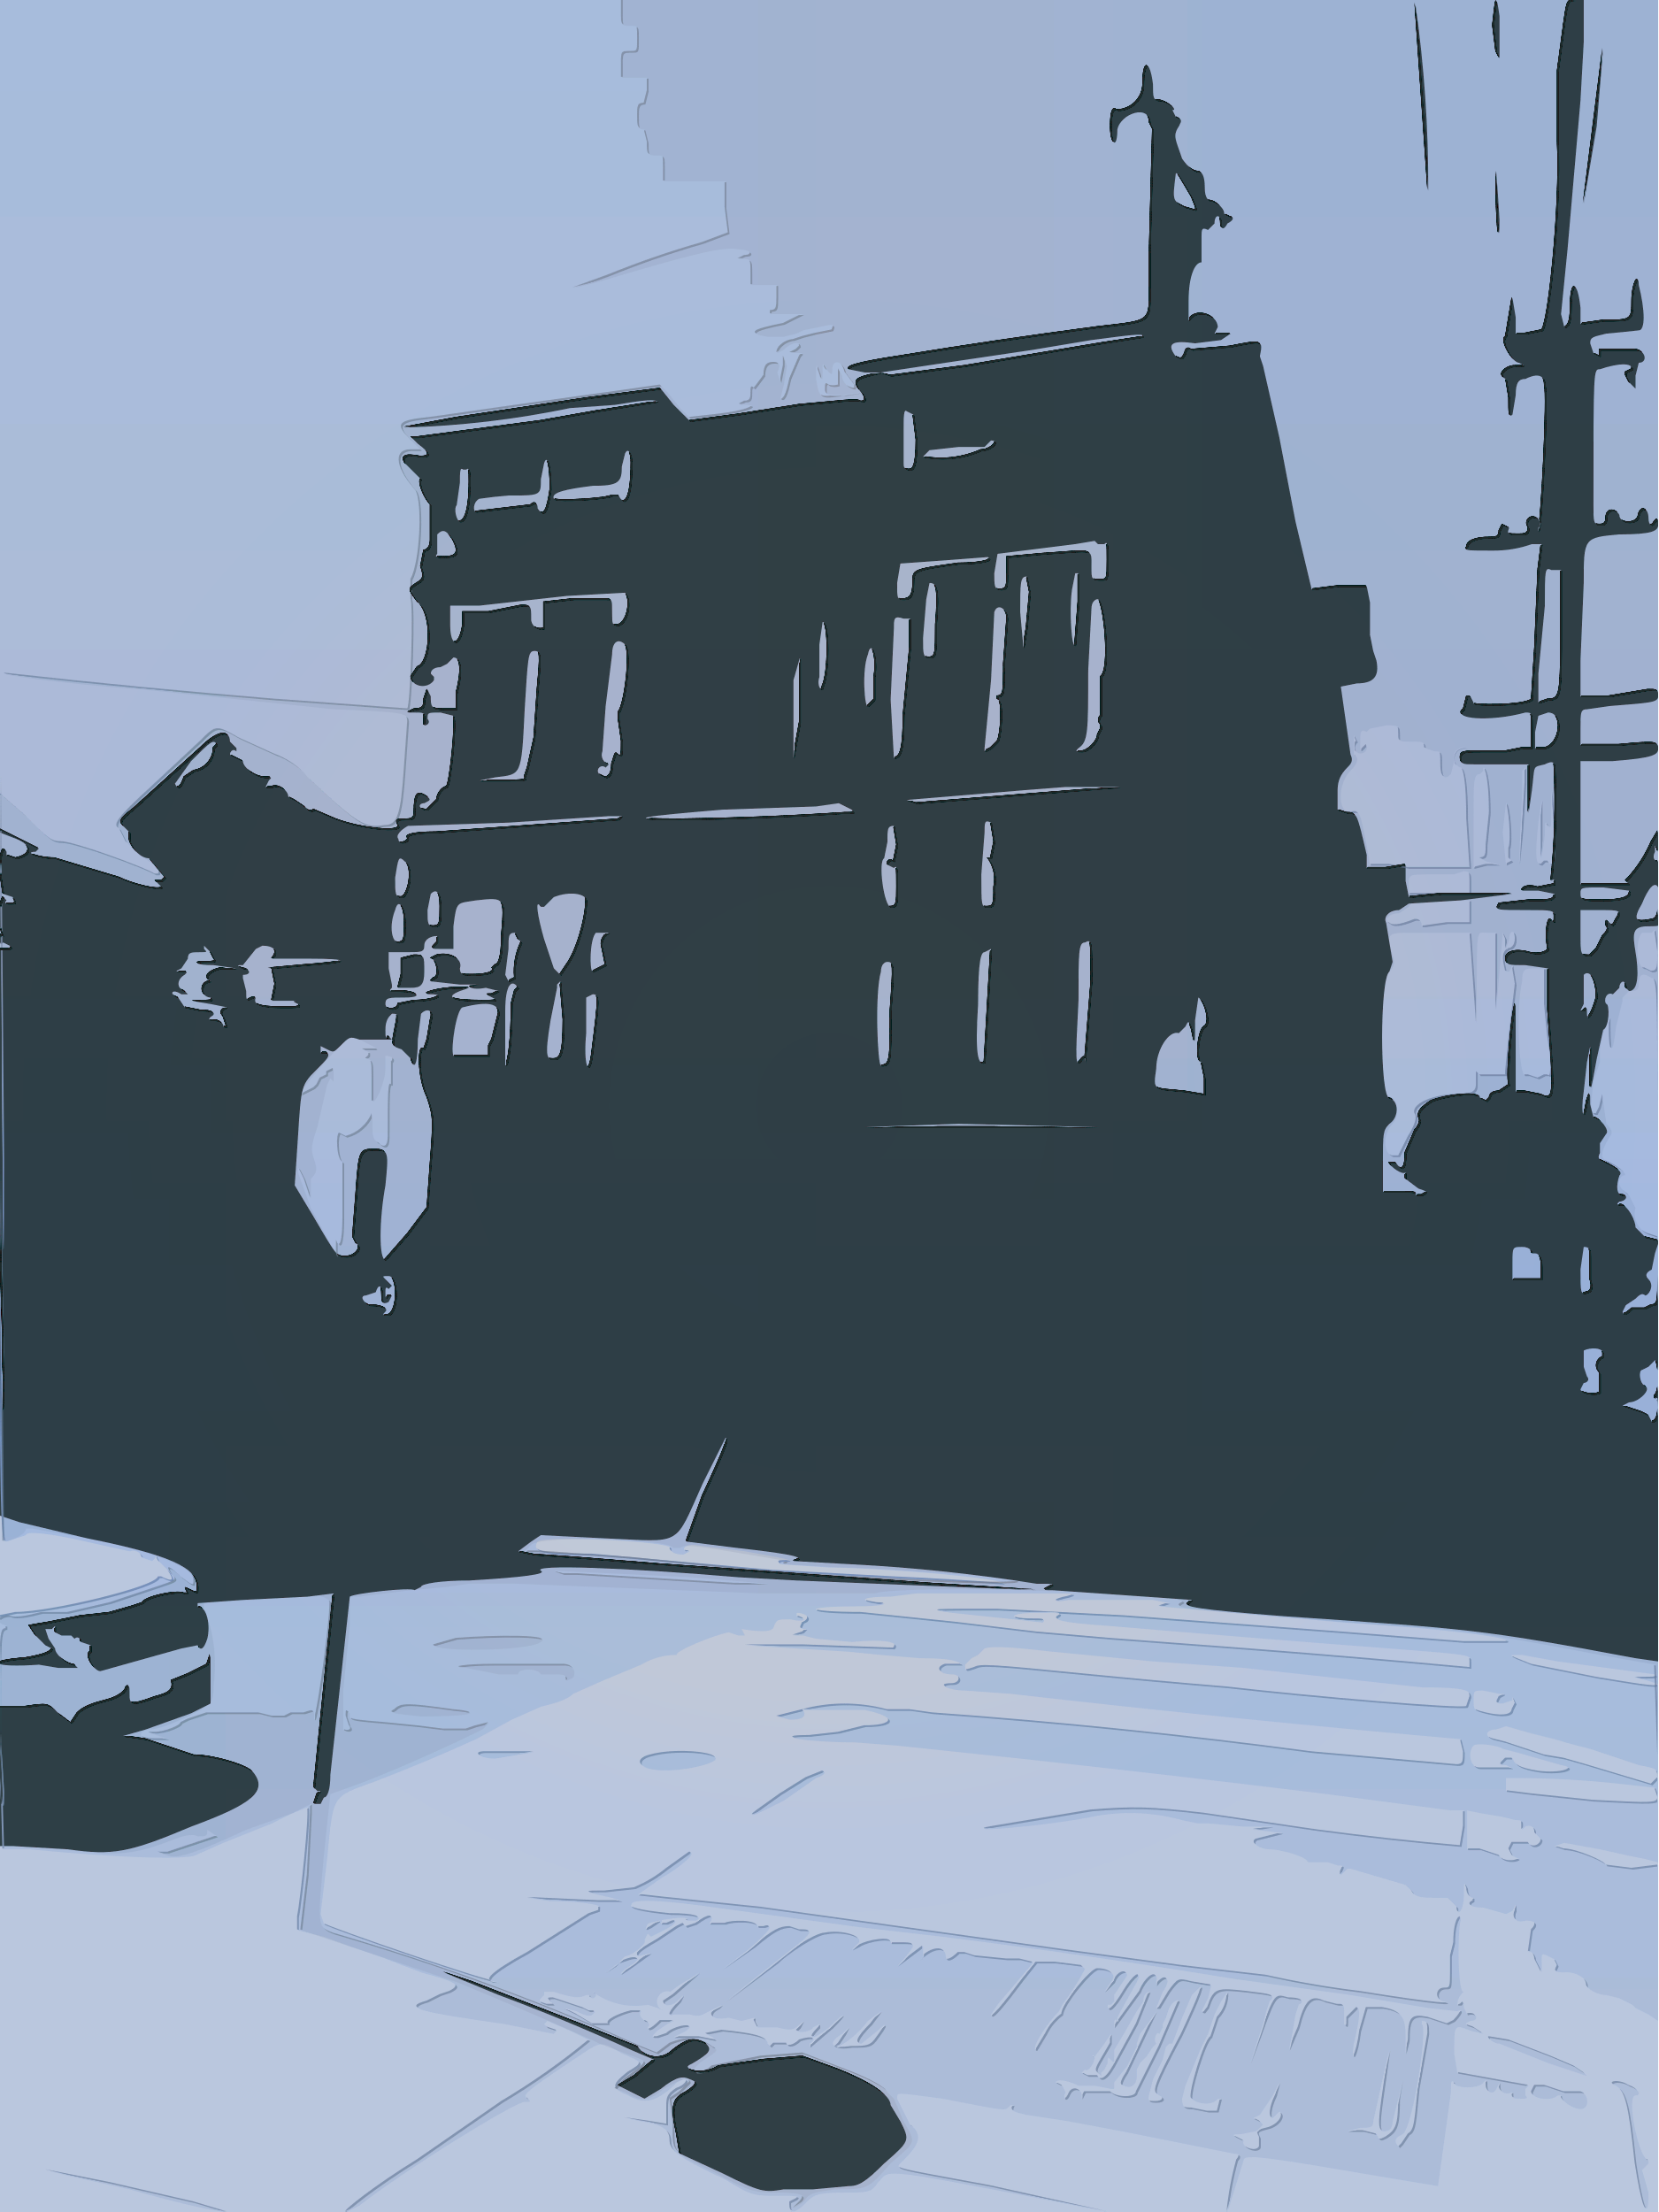
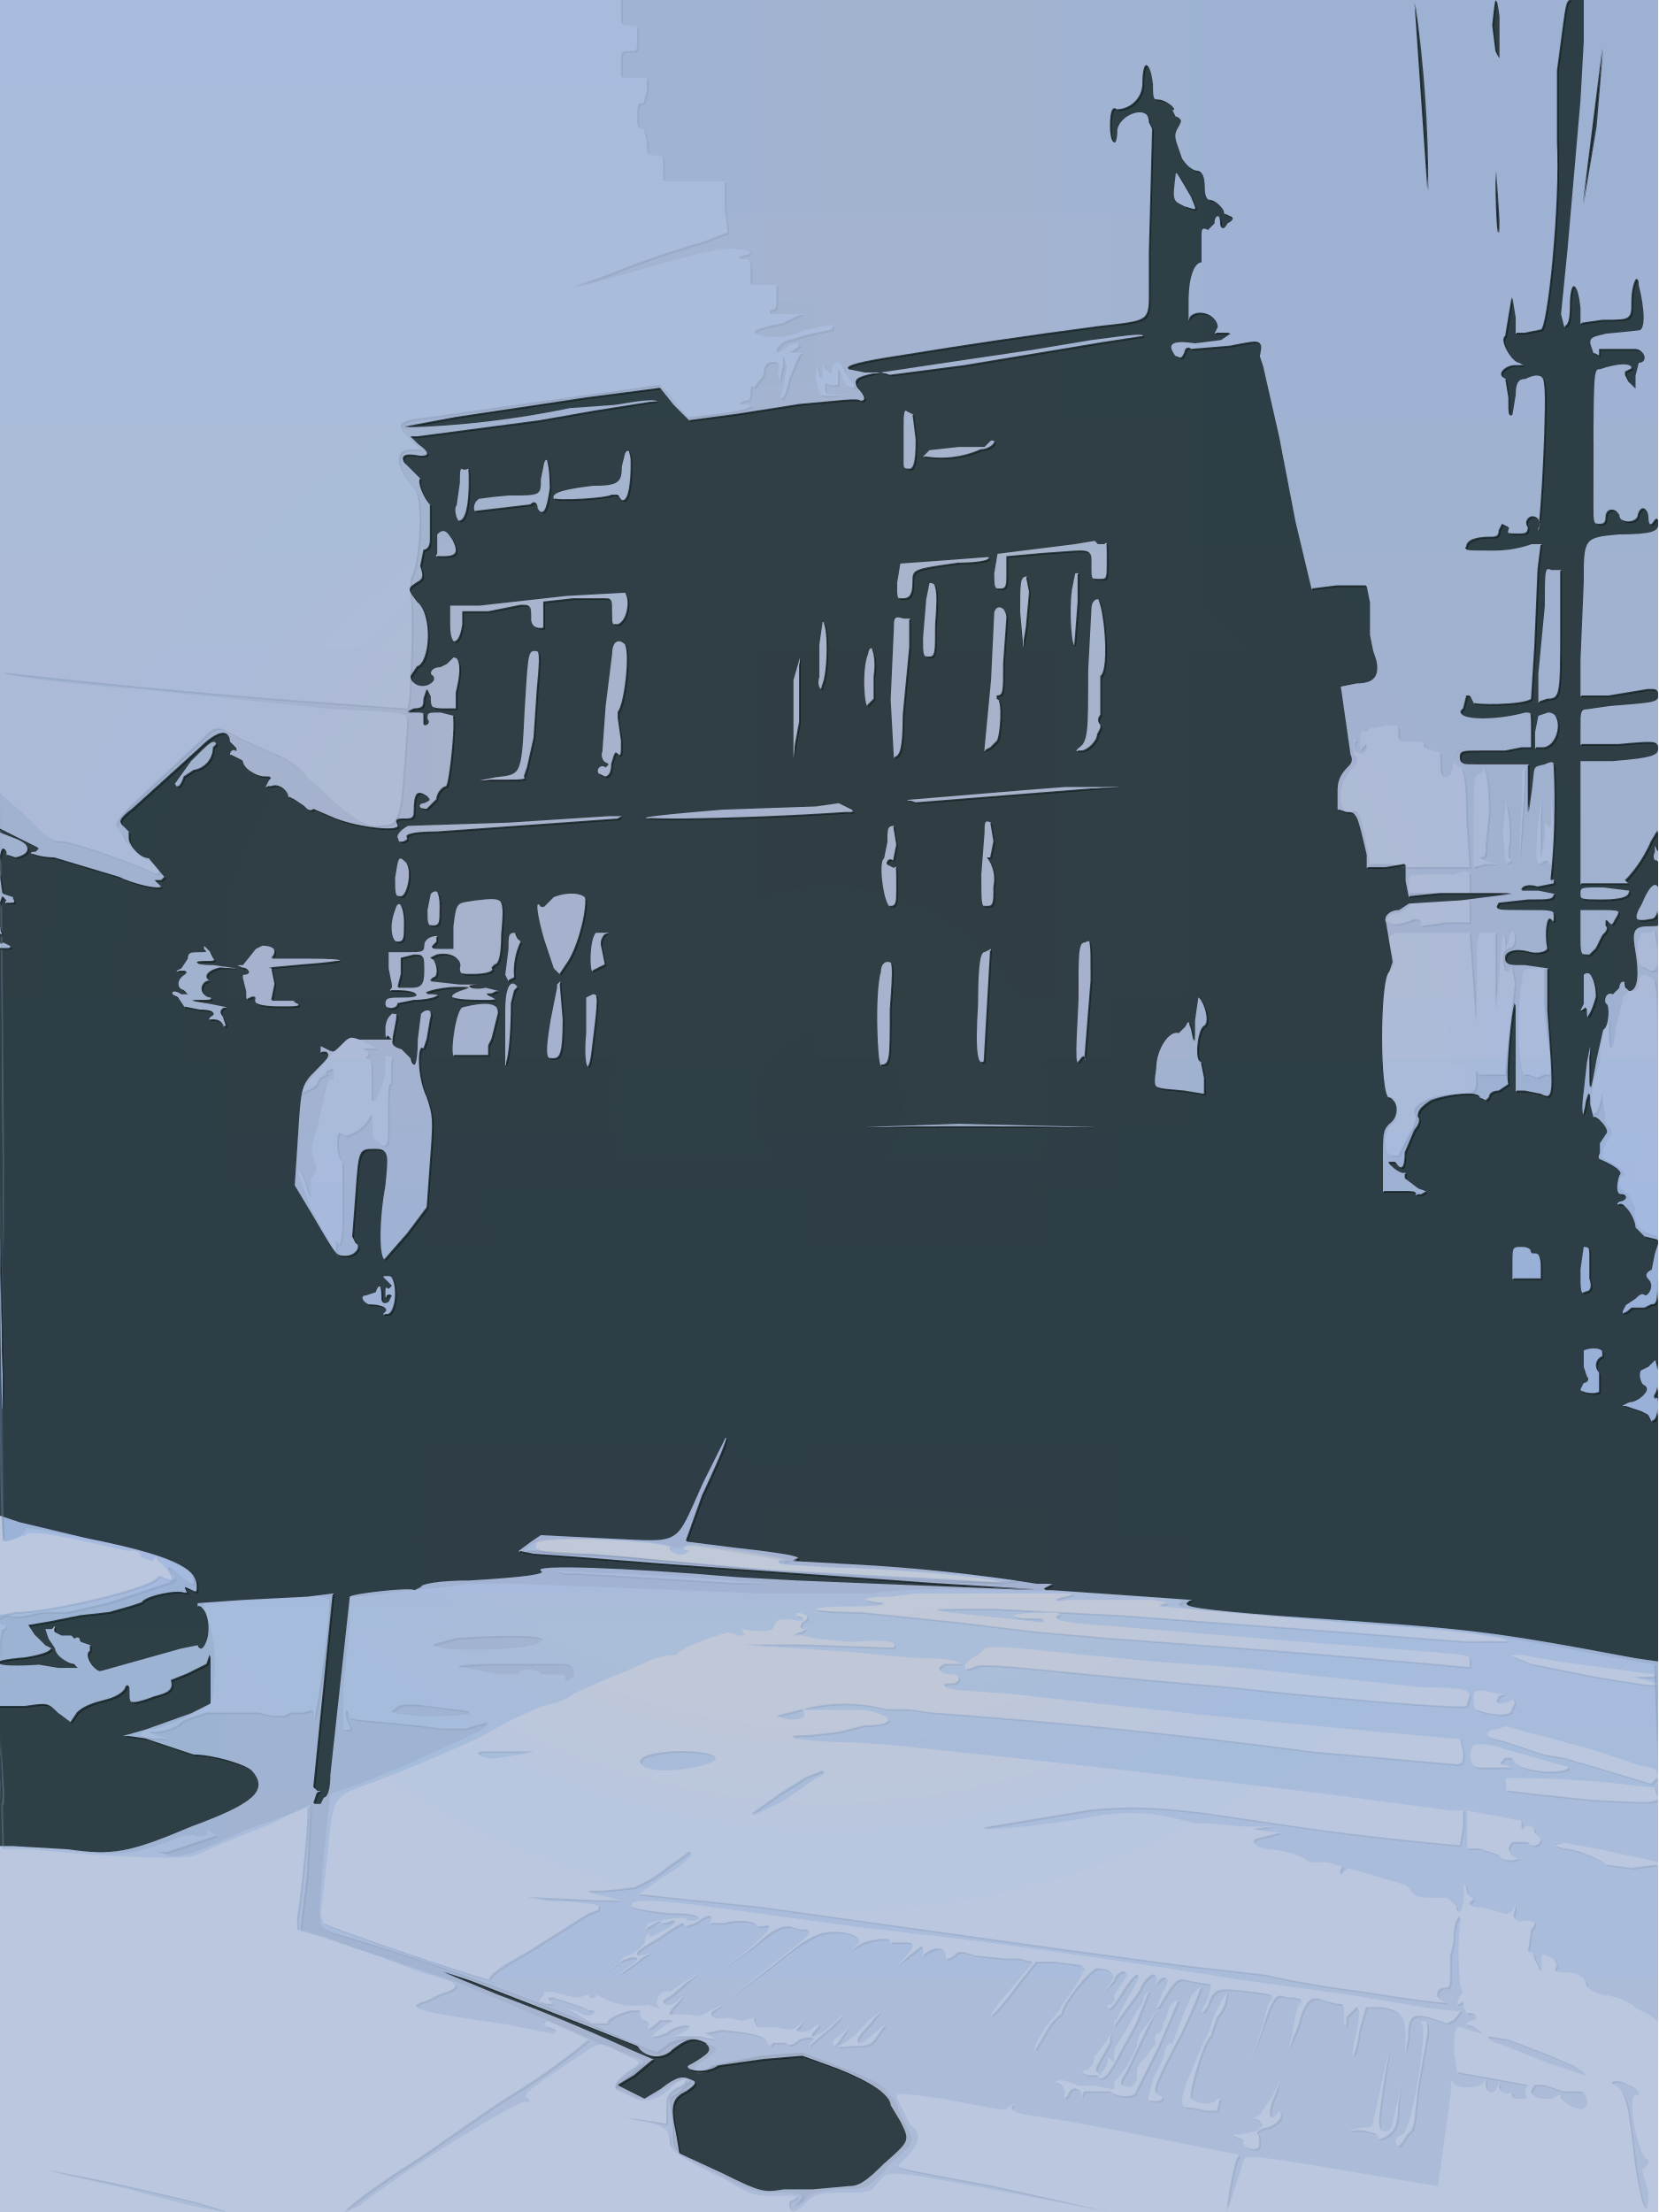
<svg xmlns="http://www.w3.org/2000/svg" id="-posters-1650603790866" itemscope="" itemtype="/posters" itemid="/+/posters/1650603790866" viewBox="0 0 512 683" preserveAspectRatio="xMidYMid slice" tabindex="0">
  <defs>
    <symbol id="-posters-1650603790866-background">
      <rect itemprop="background" width="100%" height="100%" tabindex="-1" />
    </symbol>
    <symbol id="-posters-1650603790866-light">
      <path d="M0 238c0 226 0 238 2 238l6-2c0-1 4-1 14 1l18 4a3 3 0 014 2l3 1 1-1v-1l1 2 3 3c2 3 2 4-2 2h-1c0 3-33 11-44 11l-5 1v36l1 36h8c31 3 48 3 51 2l9-4 10-4 5-2 6-3 5-2c1 1-2 29-3 34v4l8 2a458 458 0 0017 6l13 5c11 3 13 4 9 6l-3 1-4 2c-7 2-4 3 24 7l15 3 1-1-3-1-1-1 1-1 7 3 6 3a216 216 0 01-27 19l-26 18c-13 8-23 16-22 16l4-2c14-11 48-32 51-32 2 0 2 0 1-1-2-1-1-2 14-12 9-6 8-6 15-2 7 3 7 3 2 6-5 4-5 5 0 7 5 3 9 2 15-4l2-1c2 0 1 2-2 3-3 2-3 3-3 6v5l-6-1-7-1 5 1c7 1 9 3 9 6s2 5 17 12c8 5 9 5 16 5 6 0 7 0 6 1l-2 1v1c0 3 2 2 5-1 2-2 3-3 11-3s9 0 11-3c4-4-1-5 51 5l20 4-36-8c-32-6-30-5-27-8 5-5 6-8 2-11l-4-8c0-2-1-2 14 0 21 4 19 4 21 2h1c-1 2 0 2 4 3l13 2 16 3 35 7c2 0 2 1 1 2a95 95 0 00-3 16l5-16c0-2 7-1 42 5l18 3 4-29c0-3 0-4 1-3 0 2 8 2 9 0 1-1 1-1 1 1s2 3 3 1l1-2v1c0 2 2 3 4 2 1-1 1-1 0 0 0 2 0 2 3 2 1 0 2 0 1-1v-2l1-1-22-4-1-6c0-9 0-9 5-7l4 1-3-2c-3-1-3-1-1-2 3 0 2-3-1-2l-1-2c0-2 0-2-1-1h-1a5 5 0 012-4c-2 1-2-19-1-22v-1c-1 0-2 3-2 8l-1 4v5c0 5 0 5-2 5a2 2 0 100 4c3 1-1 1-26-3a294 294 0 01-29-5l-26-3-37-5-93-13-29-3-9-1 7-5c7-4 11-8 9-8l-7 5a40 40 0 01-10 6l-9 1c-7 0-7 0 2 2l3 1h-7l-22-1 7 1c8 0 16 1 15 2v1l-3 1-19 12c-11 6-14 9-10 9h1c-1 1-53-17-54-18l-1-3 2-17c2-20 1-19 15-24a555 555 0 0031-13l11-6 9-4c4-1 8-2 10-4l9-4 12-5a21 21 0 0111-3c-1-1 11-6 16-7l3 1h2l-1-2-2-1 2 1c6 1 10 1 10-1 1-2 1-2 5-2 4 1 6 0 2-1v-1c3 0 5 2 2 3-1 2-1 2 1 2l-1 1-3 1h3l4 1 11 1c10-1 15 0 13 2l-28-1h-18l32 2 10 1 12 1c10 0 12 1 13 2h-5c-3 1-2 3 2 3 3 0 3 3 0 3-5 0-1 2 4 2l14 1a5288 5288 0 00139 14l1 4c0 3 0 4-2 4l-45-4a1917 1917 0 00-117-12l-7-1h-7a50 50 0 00-26 0l-4 1-4 1 4 1c4 0 5-1 4-3h19c10 2 10 5 0 5l-8 2-9 1c-12 0-1 2 14 2l13 1 38 4a6803 6803 0 0195 11l38 5h4v5l-1 6a928 928 0 01-45-5l-34-5c-17-2-22-2-35-1l-30 5c-12 2 15 0 30-3a60 60 0 0128 1l5 1h3l11 1h9l-6 1h1l8 1-4 1-4 1c-2 1 1 3 4 3s11 2 12 4h6l3 1c2 0 2 0 1 2v1l2-2h1l17 5 2 2c1 2 3 2 11 2l3 3c0 3 2 1 2-4 0-4 0-4 1-2 0 2 1 3 2 3v1c-2 1-1 2 3 2l7 2 2-1 1-2v2c-1 2 0 4 3 3 3 0 4 1 2 3l-1 7c0-1 2 0 2 2l2 4v-3c0-3 0-3 2-2l2 1 1 2c-1 2-1 2 3 2 3 0 6 2 6 4 0 1 3 3 6 3l4 1 2 1 2 1 1 1 4 2 3 2v-48l-8 1-8-1c0-1-9-5-13-5l-3-1 3-1 11 2 9 2 5 1 4 1v-5l1-287V0H0v238m0 1c0 130 1 184 1 119a66484 66484 0 00-1-119m166 237c-2 3 1 4 17 4l56 5 37 2a1176 1176 0 0134 2c-1-2-41-5-54-5l-15-1c-1-1 0-1 1-1 5 0-1-1-12-3l-16-2c-3 0-4 2-1 2l-2 1c-3 0-4-1-4-2 1-2-39-4-41-2m117 16l-8 1c-8 0-11 1-4 2 4 0 2 1-7 1-17 0-16 2 2 2l29 3 25 3 23 2 40 3a4294 4294 0 0171 6v-2c0-2 1-2-25-4a9646 9646 0 01-87-7c-15-1-17-2-15-3 1-1 0-1-7-1-9 0-9 2-1 2 3 0 4 0 3 1l-9-1-19-2c-8-1-6-1 14-1l39 2 67 5 38 3h13c4-1-17-4-50-6l-57-5 3-1-5-1h-26c-5 1-5 0 0-1 3-1 1-1-6-1h-41M0 537c0 18 1 26 1 16a1171 1171 0 00-1-16m304-28l-2 2-2 1-2 2c0 2 0 2 3 1 2-1 4-1 34 2a2803 2803 0 0044 4c26 3 73 7 74 6l1-3c0-2-1-3-15-3l-55-6-28-2-31-3c-9-1-18-2-21-1m164 3l5 2 20 4c18 3 19 3 19 2l-3-1-4-1h3c3 0 4 0 3-1l-30-4-11-2c-4 0-4 0-2 1m-13 13c0 3 0 3 4 4s8 1 8-1l1-2-1-2v1l-3 1c-2 0-2 0-1-2 2-1 2-1 0-1l-5-1c-3 0-3 0-3 3m7 9c-3 0-4 2-1 3l4 1 6 2 6 2 6 1 7 2 20 6 2-2c0-3-1-3-6-4l-6-2-9-3a180 180 0 01-11-3l-8-2-7-2-3 1m-7 5c-2 2-1 7 2 7h10l-2-1c-2 0-2 0 0-2h2c1 2 2 3 8 4 7 1 13-1 7-2l-7-2-7-2-4-1c-1-1-8-2-9-1m-305 2c-4 0-2 2 3 2l12-2h-15m51 1c-4 1-4 3-1 4 6 2 21-1 21-3s-13-3-20-1m48 7l-8 5-7 5c-4 3 0 1 8-3l10-7c3-1 3-2 2-2l-5 2m216 0v4l8 1 19 2c19 1 20 1 20-1l-1-3-9-1a306 306 0 00-37-2m-12 16v6h4l6 2c1 2 5 2 6 1l-2-1-1-2 1-2h5c1 2 4 1 4-1l-1-1-1-1a2 2 0 00-3-2l-1 1v-1c0-2 0-2-2-2l-4-1-6-1-5-1v6m-258 23c-1 1 2 2 12 3 8 0 10 1 8 2h-3c2-2-10 0-12 1-1 2-1 2 1 1 3-2 4-3 3-1h2c4-2 3 0-1 2l-4 2-1-1-1 2c1 1-4 5-6 5l-3 3-3 2 4-3c3-1 5-2 6-1l-1 1-3 2c-2 2-2 2 1 0l7-5c2-2 2-2 0 0l-4 1c0-1-1-1 6-5l6-4 2-1 1 1 3-1c4-3 6-3 4 0h5c2-1 10-1 10 1h2c3-1 2 1-5 7l-8 6 10-7c6-5 8-6 11-6l3 1h1c3 0 2 1 0 3l-24 19 16-12c3-3 12-9 15-9 5-1 12 1 10 3l-2 2 2-1c3-2 11-3 10-1h3c5 0 5 0 1 5l-2 2 4-3 4-3v3l-3 3 2-2c4-4 8-4 8-1 0 2 2 1 4-1h2l3 1 10 1h4l4 1-11 13-2 3c0 2 4-3 10-11l4-5h6l8 1 1 1a80 80 0 01-7 11l-1 2c-4 4-9 12-7 12l3-5a16 16 0 015-6c0-3 9-14 11-14 4 0 6 2 4 4l-2 3 3-3c1-3 4-4 4-2l-4 6v2l-1 1h-1c0 3 2 1 5-4s6-7 4-3l-5 9-1 2v1c-1-1-1 0-1 2l8-11c2-5 6-7 5-3v1c3-4 5-2 2 2l-2 5h1l3-5c3-4 3-4 7-3l6 1-1 4-2 4c1 1 1 0 2-1 2-6 3-6 12-5 8 1 9 1 7 3l-1 3-1 4-4 12 3-8c5-14 5-13 9-12 4 0 5 1 3 2l-1 3-1 6-1 5 3-7c2-8 4-10 8-8l4 1c2 0 2 0 2 2v4c1 1 1 1 1-2l3-3c1 0 1 3-1 11-1 7 1 4 2-4l2-7h5c6 1 7 3 7 9v5l1-4c0-7 1-8 6-7l6 2 2-1c2-2 3-4 1-3l-9-1-24-4-36-5a2360 2360 0 00-90-13l-26-3-44-6c-14-2-26-3-26-1m18 23a36 36 0 00-6 4 3 3 0 00-2 6l-2-1-3-1a22 22 0 01-17-4 1 1 0 11-1 1h-1c-2 1-4 1-10-1h-3v1c-2 2-2 2 1 3h2c-2-2-2-2 0-2l3 1 3 1 3 1 2 1c2 0 2 0 1 1s-3 0-5-1l-4-1 4 2 5 3h5c-1-1 3-3 7-4h3c-1 1 0 2 1 3 1 0 2 1 1 2 0 1 1 1 4-2h4l-2 1-3 2c-2 2-2 2 0 2l3-1c2-2 7-3 7-2l-1 1-4 2h8l5 1-1-1-2-1 5-1c10 1 14 2 14 4l1 1 1-1h4c0 1 2 1 4-1 3-1 6-1 3 1v1l7-6c5-5 4-5-1 0-5 4-7 4-3 0v-1l-2 1c0 1-4 2-5 1l1-1 1-2-1 1c-2 2-3 2-7 1h-6l-1-2v-1l-4 1-4-1c-5 1-7-1-3-3l1-1-4 2c-2 1-3 2-6 1h-5c-2 1-1-1 2-4l1-2-2 2c-1 1-4 2-4 0l3-2 8-7-3 2m157 3l-2 2-3 7-3 8h-1l-1 1-1 4-2 4-1 2-1 4c-1 3 0 3 2 3s3-1 1-2-2-2 7-19c6-13 7-16 5-14m-17 4l-2 3-4 7-3 5v2c0 2 0 2-1 1s-1-1-1 1l-1 2-1 1v1l-1-1c-1-1 0-2 4-9v-3l-2 3-3 4c-1-1-1 0 0 0 0 2-2 5-3 4l-1 1 2 1h3c1 2 3 1 6-5l6-11 4-10c-1 0-2 1-2 3m24 0l-2 4-1 3-1 3-2 4-5 12-1 4c0 3 1 3 3 3l5 1h3l1-4h-1c-1 2-6 2-8 0-1-1 4-18 6-19l1-3 1-3a11 11 0 003-8l-2 3m-16 2l-1 3-1 2v1l-1 2c-1-1-2 2-1 3l-1 1-2 3-2 2-1 2c-1 1-1 1 0 0v2c0 3-2 4-4 3-1 0-1-1 1-4l9-19-2 3-3 4-1 3v1l-3 6-4 5v2h-1l-5-1h-5c-4-2-7-2-7-1l2 1 1 2c-1 2 0 3 1 1 1-3 4-2 4 0v1l1-2h8c2 2 8 2 8 0l7-14 6-14c0-1-2 0-3 2m-93 4c-3 4-8 8-10 8l1-1 2-3 1-2-2 2c-5 3-3 5 3 4 5 0 6 0 8-3 3-4 3-5 0-2l-5 4c-2 0-1-2 3-6l3-4-4 3m171 1c2 1-3 33-6 34-2 1-3 2-1 4l1-1 2-3c2-1 2-4 3-14l3-17c0-3 0-4-2-4v1m21 4c-1 0 1 2 3 2l15 6 12 4-1-1-3-2-7-3-13-5-6-1m-32 8l-4 18c0 2-1 2-4 2l-4 1h5l4 1c1 2 1 2 3 1 3-2 4-3 4-12l1-6-1 5-2 8c0 2-1 3-2 3-3 1-2-4 0-18l1-7-1 4m-35 10l-4 6-2 1 2 1 1 1-2 2-5 1c-2 0-3 0-1 1l2 1c-1 2 4 4 5 2v-3c-1-2-1-2 3-3 3-1 5-4 3-5l-1 1-1 1c-1 0-1-3 1-7l1-4-2 4m81-3l-1 2c0 2 6 3 8 1h1c0 2 5 5 7 4s1-5-1-5h-5l-6-2h-3m25 0c3 2 4 5 6 24 2 13 4 19 4 9l-2-7 2-2v-1c-3 0-7-20-4-20 2 0 1-2-2-3-3-2-7-1-4 0M14 670l8 2 18 4c21 6 29 7 30 7l-10-3-26-6-20-4" tabindex="-1" itemprop="light" style="fill-opacity: 0.369; fill-rule: evenodd;" />
    </symbol>
    <symbol id="-posters-1650603790866-regular">
      <path d="M192 4c0 4 0 4 3 4 2 0 2 0 2 4s0 4-2 4c-3 0-3 0-3 4v4h8v4l-1 4c-2 0-2 1-2 4s0 4 2 4l1 4c0 4 0 4 3 4 2 0 2 0 2 4v4h19v8l1 8-8 3a285 285 0 00-29 10l-11 4 8-2c30-9 39-11 43-10 4 0 5 2 2 2l-2 1h2c2 0 2 1 2 4v4h8v4c0 3 0 4-2 4v1h10l-6 3c-10 2-11 3-5 4h5l4-1 2-1 5-1c4-1 5-1 4 1l-5 1-4 1-3 1c-2 0-5 2-5 4l2-1c2-2 5-3 5-1l-1 1-2 1h2c2 0 2 0 1 1l-3 7c-1 5-2 7-3 6l1-4 1-6-1-3v3l-1 5-1-3c1-2 1-3-1-3s-3 1-3 4l-3 4c-1-1-1 0-1 1 0 2 0 3-2 3-2 1-2 1 0 1 5 0 1 2-8 3l-9 1-3-3-4-5-2-2-14 2a7178 7178 0 00-57 8c-10 1-11 2-6 7l3 3h-3c-5 0-5 5 1 12 3 2 2 23-1 28v6c1 2 0 33-1 34l-41-3a2731 2731 0 01-83-8c-4 0 15 3 43 5l58 6c22 1 23 1 23 4l-1 14c-1 15-2 18-6 18-6 1-8 0-24-15-2-3-7-6-10-7l-11-5c-7-4-7-4-12 1l-15 14c-11 10-12 12-10 13l2 4 4 4c5 3 7 5 6 6h-1c-3-2-25-10-29-10-3 0-4-1-11-8l-8-7v115l1 116c2 0 7-2 7-4h2l17 3c20 4 33 9 33 13 0 2 0 2-4-1-3-3-5-4-3-1 2 2 2 2-4 4l-15 5-13 3h-8c-4 1-8 2-10 1-3 0-5 2-1 3v1c-2 0-2 2-2 34v33h2l17 1c16 2 21 2 32-2 5-2 8-3 10-2 3 0 3 0 3-2-1-1-1-1 0 0l3 2-15 5h-3l3 1c3 1 9-1 24-8l14-5 6-3v3l-1 19-2 17a25665 25665 0 0048 16l12 5a1284 1284 0 0130 13l2 1 8 3c8 3 8 2 0 8l-3 3 3 1c5 3 7 3 12-1 5-3 8-4 8-2l-3 3-3 2 1 8c0 9-1 8 13 15 11 6 12 6 19 6 8 0 9 1 7 3l-2 2 3-2c2-3 3-3 10-4 10 0 10 0 17-8 8-7 8-6 4-13l-3-7-1-1-1-1c0-1-5-4-13-7l-13-5-13 1-15 3c-2 2-4 2-5 2-1-1-1-1 1-3 6-4 6-4 4-5-4-3-8-3-13-1l-4 3-5-2-9-4a753 753 0 00-86-31c-5-2-5-2-3-24l2-19 11-4a519 519 0 0036-16l2-2-4 1-3 1h-7l-8-1-10-1c-12-1-11-1-11-3-1-1-1-1-1 1l1 3c1 1 0 2-2 1v-12l2-20v-9h3l16-2 11-1 7-1h14l25 1 51 2h35c10-3 102 0 95 3-4 2 5 2 64 7 21 1 28 2 65 9l17 3 1 28V403a69153 69153 0 000-299V0H192v4m60 113c1 6 1 6 8 5l7-1-6 1c-6 0-6 0-6-2 0-1 0-2 1-1a5 5 0 003 0v-5l1 2c0 2 2 4 4 4v-1l-3-4c-1-4-4-4-4-1 0 2 0 2-2 0-1-2-1-2-1 0 0 4 0 4-1 1s-1-3-1 2m171 108l-1 1c-2-1-2 0-2 4 0 2 0 2 1 1l1-1a2 2 0 11-3-1l-1-2v6c2 1 1 3-1 5-4 4-4 13 0 13 3-1 3 0 5 10l1 6h6l6 1h19l-1-15c0-12-1-16-2-16a3 3 0 012-6c-2-1-5 1-4 4l-1 4c-2 2-3 1-3-3s0-4-2-4l-3-1c0-2-1-2-4-2-4 0-4 0-4-2 0-3 0-3-4-3l-5 1m35 13l-1 1c-2 0-2 2-2 14v15l4-1h4l-4-1-2-1c2 0 2-1 2-4l1-10c0-9-1-14-2-14v1m12 0v7l-1 22 1-10 1-15v-5l-1 1m9 6v7c0 4 0 5-1 4-1-2-1-1-1 3l-1 7v-18l-1 7c-1 10-1 13 1 13l1-1h1c2 3 2 0 2-12l-1-10M0 361c0 63 1 90 1 58a15361 15361 0 00-1-58m464-104l1 10 2-1-1-1v-3c1-2 0-14-1-14l-1 9m-15 13h-7c-7 0-7 0-7 3v3h19v-4c0-2 0-3-2-3l-3 1m-14 10l-3 2c-3 0-5 2-3 3 1 1 3 1 8-1 1 0 2 0 2 2h1l7-1h7v-7h-9c-7 0-9 0-10 2m2 8c-9 0-9 0-7 7 1 3 0 4-1 5-3 3-3 39 0 39s3 6 1 8c-3 3-3 9 0 10h2l3-6c2-3 3-6 2-7-1-3 6-6 14-6 4 0 5-1 5-3v-4l1 1h8v-1l1-10 2-17-1-6-1 2h-1c-1-4-1-6 1-7 1 0 2-1 2-3 0-3-2-3-2 0l-1 3v-3l-1-2-1 12-1 12v-24h-3c-3 0-3-2-3 18v10l-1-14-1-14h-17m70 0c-2 2-2 11 1 11l2 1c2 0 2-1 2-6l-1-7-1 1h-3m-37 15c-2 8-1 30 1 29h1l3 1 2-1h1c1 1 1-1 1-5l-1-7-1-10v-11h-3c-3 0-4 0-4 4m36 1c0 2-1 2-3 2l-2 2v1l-2 8c-1 9-2 9-2 0v-3l-2 5-1 5v4l-2 6c-1 9-1 10 1 10l1-2 1-4v2l1 7c2 2 2 3 1 4-3 5-3 7 0 8 4 2 6 4 4 4-2 2-1 4 2 6l2 4c-1 3 1 7 4 8l3 1v-40c0-35 0-40-2-40-3-2-4-1-4 2m-403 21c-9 10-10 12-10 13l2-1 2-1 1-1 1-2 2-1v-1l2-1v5-1l-1-1-1 2-3 13c-2 6-2 7-1 10s1 4-1 6v6l-2-6c-2-4-2-4-2-2l4 11 6 11 2 4v-5c1 3 2 1 2-7v-17c-2-1-2-9-1-9l2 1a12 12 0 008-7v4c0 2 0 4 2 5 2 2 3 1 3-2 0-13 0-17 1-16v-7c1-1 0-2-2-2v4c0 4-3 11-4 10v-7c0-5 0-6-2-6l1-1v-1l-2-1h3c2 0 2 0-4-3-3-1-3-1-8 4m61 152l-2 2h4l29 2 40 4c25 2 82 5 79 3-4-1-41-4-55-4l-17-1 1-1-18-3c-12-2-14-2-15-1h-2c-2-3-41-4-44-1m7 8l3 1h4l49 3h10l-24-2-42-2m-76 8l-32 2v3c3 4 4 15 3 22 0 6-1 6-4 8-6 3-12 6-16 6-4 1-3 3 2 3h4l-3-1-3-1h2c3 0 8-2 8-3l2-1 3-1 3-1h16l4 1h4l2-1h4c3-1 3-1 3 1 0 7 5-27 5-35 0-2-6-3-7-2M0 537c0 18 1 26 1 16a1171 1171 0 00-1-16m141-31l-7 2c0 2 29 2 33-1 4-2-13-2-26-1m12 8c-10 0-14 1-9 1l10 2h6c0-2 6-2 7 0h4c3 0 4 0 4 2l2-1c1-2 0-4-3-4h-21m-31 14c-2 1-1 1 8 2 13 0 21-1 10-2-14-2-16-2-18 0" itemprop="regular" tabindex="-1" style="fill-opacity: 0.211; fill-rule: evenodd;" />
    </symbol>
    <symbol id="-posters-1650603790866-bold">
      <path d="M437 1l4 58a400 400 0 00-4-58m24 7l1 8 1 2V5c-1-7-1-6-2 3m22-1l-2 15v22c1 20-3 58-5 58l-5 1h-3v-5l-1-6-1 6-1 6c-2 1 2 8 4 8 2 1 2 1-1 1s-6 3-3 4l1 6c0 5 0 6 1 5l1-6c0-4 1-5 3-5 4-2 6-1 6 2 1 3-1 44-2 45v-1a2 2 0 10-3 0c0 2-1 2-3 2-3 0-4 0-3-2l-2-1-1 2c0 2-1 2-3 2-4 0-7 1-7 3-1 1 0 1 8 1a35 35 0 0012-2h3l-1 8-1 24-1 16c-2 2-19 2-18 1l-1-2h-1l-1 4c-4 3 8 4 19 1 2 0 2 0 2 5v6h-3l-5 1h-7c-6 0-7 0-7 2s1 2 4 2h17v15l1-7c1-8 0-7 4-8 2-1 3-1 3 1a230 230 0 01-1 35c1-1 1 0 1 1l-5 1c-3-1-5 0-5 1h5l5 1c0 2-1 2-8 2l-9 1c-1 2-2 2 9 2 7 0 8 0 8 2s0 2-1 1-2 4-1 9c0 1-3 2-6 1-4-1-7 0-7 2s1 2 6 2l7 1v13c2 27 2 28-2 26l-5-1h-3v-27c-1 1-3 23-2 25l-3 2c-2 0-3 1-3 2l-1 1-2-1c0-2-10-1-15 1-3 2-4 3-4 5 1 1 0 3-1 4l-3 7c0 5-1 6-3 3h-2c0 1 4 4 5 3v2l4 3c3 1 3 1 1 2h-2c1-1-1-1-4-1h-6v-9c0-9 0-10 2-12 3-2 3-7 0-8-3 0-3-37 0-39l1-3-1-6-1-6c-1-2 1-4 4-4l3-2 16-1 16-2h-22l-10 1-1-5v-5l-6 1h-6v-4c-3-13-3-13-6-13l-3-1v-6c0-3 1-5 3-7 1-1 2-2 1-4l-3-21 5-1c5 0 7-2 6-7l-1-3-1-5v-10l-1-5h-9l-8 1-5-21-5-26-5-22-1-3c1-5 1-5-9-3l-12 1c-1-1-2 0-2 1-1 2-1 2-3 1-3-4-1-5 6-4l8-1 3-2h-5l1-2c0-4-7-6-9-2v-6c0-8 2-12 4-12v-8c0-2 0-3 2-2l2-2c0-3 2-3 2 0 0 2 1 2 2 0 2-1 2-2 1-2l-2-1c0-2-3-4-4-4s-2-1-2-4c0-4-1-5-2-5s-3-1-5-4c-2-6-3-7-1-10 1-2 1-2-1-3l-1-2c2 0-2-3-4-3s-2-1-2-5c-1-8-3-7-3 0a8 8 0 01-8 8c-1-1-2 0-2 5 0 6 2 7 2 1 1-5 10-8 10-2l1 2-1 38v10c0 12 1 11-16 13a1962 1962 0 00-61 9c-13 2-16 3-16 4l5 1h5l-4 1c-4 1-4 2-3 4 2 2 3 4 1 4-1-1-7 0-19 1l-19 3-15 2-5-5-4-5-23 3-40 6-16 3a289 289 0 0051-6l14-1c6-1 12-2 13-1l-19 3-17 3-38 5h-2l2 2c4 3 4 4 1 4-5-1-6 0-5 2l3 3 2 2c-1 1 1 6 3 8v11c0 2-1 3-2 3l-1 5c1 3 1 4-1 5-3 2-3 2 0 6 5 4 4 19 0 20l-2 3c0 3 5 4 7 1v-1l-1-1c0-1 1-2 3-2l2-1 2-2c2 0 3 3 1 11v5h-4c-4 0-4-1-4-4l-1-2-1 3c0 2 0 3-3 3l-2 1h2c3 0 3 0 3 2v2c1 0 2-1 1-2 0-2 0-2 4-2l4 1c1 2-1 21-2 22-1 0-3 2-3 4l-3 3c-3 0-3-2-1-2 2-1 2-1 1-2-3-2-4-1-4 5 0 2-1 2-3 2s-3 0-2 2-11 1-19-2l-7-3c-1 1-2 0-3-1l-3-2-2-1c0-2-3-4-5-3h-2l1-2c1-1 1-1-1-1-3 0-7-3-7-5l-2-1-2-1c0-1 1-2 2-1v-1l-2-2c0-4-4-3-9 2l-21 19c-4 3-4 4-3 5l2 2v2c0 2 3 6 6 6l5 6-1 1h-2l1 1 1 1c-1 1-9-1-13-3l-20-6c-5 0-10-2-6-2l1-1-12-6c-1 1 0 1 5 3s5 5 0 6l-3-1v-1c-1-2-2 0-2 6l1 7 3 1c1 2 1 2-1 2-1 0-2 0-1-1l-1-1a14 14 0 000 12c-1-1-1 0-1 1s0 2 1 1l2 1c1 1 0 1-1 1H0v175l6 2 21 5c25 5 34 9 34 15 0 2 0 2-2 1s-2-1-1 1h-1c-2-1-12 1-13 3l-3 1-7 2-9 1-10 2-6 1 2 3 3 3 2 1c0 1-2 2-8 3-13 1-10 3 4 2l6 1h6l-1-1c-2 0-6-3-6-5l-2-3-1-3h2l1-1v2l2 1h3l1 1c1-1 2 0 2 1l3 1v2c-2 1 1 6 3 6l25-7 5-1c1 2 2 1 3-2 1-4 0-10-3-10v-1l14-1 20-1 8-1-6 60 1 1h1l-1 1-1 3h2l1-2c1 0 2-2 2-7l6-55c1-1 19-3 20-2l2-1c0-1 6-2 15-2 17-1 24-2 22-3-3-2 26-1 61 2l18 1 74 3-32-2-84-6-25-2-14-1-5-1 4-3 3-2 20 1c24 1 21 3 30-17l7-14c1 0 0 3-7 18l-5 14 16 2c18 2 21 3 17 4l18 1a535 535 0 0157 6c5 0 6 0 4 1s-2 1 1 1l43 3-1 1c-2 1 3 2 29 4 58 4 61 4 109 13l7 1a11484 11484 0 000-175v45l-4-1-3-3c0-2-2-6-4-7-2 0-2 0-1-1 2 0 3-2 1-2s-2-3-1-6c1-1 0-2-4-4-2-1-3-1-2-3v-3l2-3c1-1-2-5-4-5l-1-4c0-4 0-4-1-1-1 7-2 4-1-3l1-9 1-5v5c0 11 0 10 2-1l2-9c2-1 2-8 1-8-1-1 0-4 2-3l2-2c0-2 2-3 2 0l1 1c3 0 3-6 2-12s-1-8 4-8c4 0 4 0 4-4 0-3 0-3-1-1 0 2-1 3-2 3-5 1-6 0-3-5 2-5 4-7 5-5 1 1 1 0 1-3l-1-5c-1 0-2-1-1-3v-2l1 2c0 2 1 1 1-3v-5l-3 5a40 40 0 01-7 11l-1 1 1 1h-15v-38h10c13-1 14-2 14-4s-1-2-12-1h-12v-5c0-5 0-6 2-6l7-1c12-1 15-1 15-3s0-2-3-2l-12 2h-9v-11l1-24c0-14 0-14 11-15 10 0 12-1 12-3s0-2-1-1c-1 2-2 1-2-1 0-3-2-4-3-1 0 3-6 3-6 0-1-2-4-2-4 1 0 2-1 2-2 2-2 0-2-1-2-6 0-42 0-42 2-42 6-2 10-2 10 0l-2 1v1l1 2 2 2v-4l1-4c3 0 2-4-1-4h-11v2l-2-1-1-3c0-2 1-2 5-3a406 406 0 0010-1c2 0 2-6 0-14 0-4-2 0-2 5 0 6 0 6-9 6l-7 1v-5c-1-9-3-8-3 0 0 5-1 6-2 6l-1-4 2-20 4-46 1-18V0h-2c-3 0-3 0-4 7m9 32l-3 24 4-24 2-24-3 24m-30 14c0 17 1 24 1 15a928 928 0 00-1-15m-99 1c-1 8-1 8 3 10 4 1 4 2 2-3-3-5-5-9-5-7m-26 51l-18 3-27 4-20 3 3 1 23-3 24-4 18-3 13-2c0-1-1-1-16 1m-58 28v10c0 1 0 2 2 2 1 0 2-1 2-9l-1-8-2-1c-1-1-1 2-1 6m26 4l-1 1h-8l-9 1-2 2a30 30 0 0018-2c3 0 6-3 3-3l-1 1m-112 3l-1 4c0 5-1 6-9 6-8 1-13 2-12 4 1 1 17 0 18-1h2c2 4 4 1 4-10 0-3-1-5-2-3m-25 3l-1 5c0 5 0 5-10 5a132 132 0 00-9 1c-2 1-2 4-1 4l17-2c1-1 2-1 2 1 2 3 3 1 4-6 0-7-1-11-2-8m-26 6l-1 7c-1 1 0 5 1 5 2 0 3-5 3-12 0-3 0-5-1-4h-1c-1-1-1 1-1 4m-7 16v6c-1 1 0 1 2 1 4 0 5-1 3-5-2-3-3-4-5-2m203 2l-6 1a3867 3867 0 00-24 3l-1 6c0 4 0 5 2 5s2-1 2-5v-5l11-1c16-1 15-2 15 4 0 4 0 4 3 4 2 0 2 0 2-6 0-5 0-6-1-5h-2l-1-1m-46 6l-14 1-1 6c0 5 0 5 2 5s3-1 3-5 0-4 14-6c7 0 11-1 9-2l-13 1m185 14l-2 21v9l3-1c4 0 4-1 4-23v-17h-3c-2-1-2 0-2 11m-146-5c-1 7 0 19 1 17l1-13v-9h-1l-1 5m-16 7l1 11 1-6 1-11-1-5c-2 0-2 2-2 11m-29-4l-1 12c0 5 0 6 2 6s2-1 2-10c1-12 0-13-2-13l-1 5m-111-1l-27 3h-9v6c0 7 3 7 4 0v-4h8l10-2c3 0 3 0 3 4a3 3 0 004 3v-8l9-1h10c2 0 2 0 2 4s0 4 2 4c3-1 4-8 2-10l-18 1m162 4l-1 19c0 19 0 22-3 24-1 1-1 1 1 1s5-3 5-5l1-2v-1a2 2 0 010-3v-12c3-2 1-23-1-24-1 0-2 1-2 3m-30 1l-1 21-2 21v1l2-1 2-2c1-1 2-13 0-13v-1c2 0 2-1 2-10l1-14c0-3-3-5-4-2m-31 5l-1 22 1 18c2 0 3-2 3-13l2-21v-9h-2c-3-1-3 0-3 3m-23 5v10c-1 3 1 5 1 3 2-4 2-20 0-20l-1 7m-64 3l-2 16-1 14a3 3 0 002 4l-1 1a1 1 0 00-2 2l2 1c1 0 2-1 2-4 1-3 1-4 2-3s1 0 1-4l-1-7v-2c2-2 4-19 2-21s-4-1-4 3m79 0c-2 5-1 17 0 16l2-2v-7c1-6-1-12-2-7m-106 17c-1 21-1 20-9 21l-5 1h7c6 0 8 0 7-1l1-3 2-9 1-15c1-11 1-12-1-12s-2 2-3 18m85-18v2l-2 7v24l2-11v-22m228 20l-1 5v5h3c5-1 6-11 1-11l-3 1M59 235l-5 7c1 2 2 1 3-2l3-2a7 7 0 006-7l1-1c-1-2-2-1-8 5m270 8l-13 1-36 3 3 1 63-5h-17m-77 6l-29 1c-24 2-32 3-13 3a955 955 0 0051-2c3 0 3 0 2-1l-4-2-7 1m-64 3l-31 2-31 1c-2 1-4 3-3 4 0 2 3 1 3 0-1-1 1-2 9-2a20742 20742 0 0056-4l1-1h-4m116 5l-1 13c0 10 0 10 2 10s2-1 2-6a11 11 0 00-2-9h1l1-5-1-6c-2-1-2 0-2 3m-30 3l-1 5c-2 1 0 15 2 15s2-1 2-6c0-6 0-7-1-6l-2-1c0-1 1-2 2-1l1-5-1-6c-2 0-2 1-2 5m-152 11c0 5 0 6 2 6s4-9 1-11c-2-2-2-1-3 5m366 5c0 2 1 2 7 2s9-1 8-3l-8-1c-7 0-7 0-7 2m-355 0l-1 5c0 4 0 5 2 5s2-1 2-6c0-4-1-6-3-4m38 1l-3 3h-1c-2-3-1 3 1 10l3 9 2 2 2-3c3-4 6-14 6-20 0-2-5-3-10-1m-24 1c-6 1-6 0-7 8v7h-4c-3 0-3 0-1-2v-2c-2 0-4 1-4 3s-1 2-5 2h-6v5l1 5v1c-1 1-1 1 2 1 6 0 8 2 2 2-5 0-6 0-6 2s4 2 4 0l5-1c6 0 10-2 5-2-4 0 3-2 8-2h4l-3 1c-5 2-2 3 7 3 4 0 5 0 3-1s-2-1 0-1l2-1-4-1c-5 1-7-1-2-1h-6l-9-1 1-1c2 0 1-6-1-6l2-1c4-1 8 1 7 4 0 2 1 2 4 2 5 0 7-1 6-2l1-1c1 0 2-2 2-9 1-12 1-12-8-11m-25 3c-2 5-1 10 1 10s2-1 2-6-2-8-3-4m366 7c0 7 0 7 3 7l2-2 2-4c1-1 2-2 1-3 0-2 0-2 1-1s1 1 2-1c2-3 1-3-5-3h-6v7m-304 0c-2 2-2 12-1 12l4-2-1-5a4 4 0 012-5h-4m-27 5l-1 8 1 2 2-1a21 21 0 012-11l-1-1-1-2c-2 0-2 1-2 5m178-2c-2 0-2 3-2 18-1 19-1 21 1 18 1-1 1-1 1 1l2-25c0-13 0-13-2-12m-272 2c1 1 1 1-1 1-3 0-4 0-4 2l-2 3c-2 1-2 1 0 1s2 0 1 1c-2 1-3 4 0 5l1 1h-2c-3-2-4 0-1 1l2 3 5 1c4 0 5 1 3 2-1 1 0 1 1 1 2 0 3 1 3 2h1l-1-3c-1-1-1-2 1-3l-5-1c-6-1-7-1-3-1 3 0 4 0 3-1a2 2 0 010-5c-2-1-1-3 3-4h5l-7-1c-6 0-6-1-3-1s4 0 3-1l-1-2-2-2v1m16 0l-4 5c-2 0-2 0 0 1 2 0 3 2 0 2v1l1 4c0 3 0 3 2 2h1c-1 2 1 3 8 3 5 0 6 0 5-1-2-1-2-1 2-1H84l1-5-1-5h-1l11-1c14-1 15-2 1-2H84c2-2 1-4-3-4l-2 1M0 381c0 48 1 68 1 44a8662 8662 0 00-1-44m304-87c-1 0-2 2-2 16-1 16 0 19 2 18l2-35-2 1m-180 2v5l-1 4h4c3 0 4-1 4-5 0-5 0-5-3-5l-4 1m148 4c-2 7-1 29 0 29 3 0 3-1 3-17 1-14 1-15-1-15-1 0-2 1-2 3m217 1v9l-1 2h1c1-1 1-1 1 1 0 3 2-1 3-5 0-5-2-9-4-7m-317 3v1l-2 10c-2 12-1 12 1 12s3-1 3-12l-1-12-1 1m-16 8v17c1 0 2-8 2-19l1-4 1-1c-2-3-4-1-4 7m25-4v11c-1 10 1 15 2 5 2-16 2-17 0-17l-2 1m188 7c0 8 0 8-1 3-1-3-1-3-2-1l-2 2c-3-1-7 5-7 11-1 7-1 6 9 7l6 1v-5l-1-5c-2 0-1-10 1-11s0-8-2-9l-1 7m-226-4c-2 0-4 13-3 15h11v-3l1-2 2-8c0-3-3-4-11-2m-13 2l-1 8c0 7-1 10-2 6l-3-3c-3-1-3-1-2-6s1-5-1-5c-1 1-2 2-2 5 0 2 0 3 1 2l1 1h-10c-3-1-3-1-6 2-2 2-2 2-4 1l-2-1v2h2c1 1 0 2-3 5-5 5-5 5-6 21l-1 15 6 10c7 12 7 12 10 12s5-3 3-4l-1-2 1-13c1-14 1-14 6-14 4 0 4 1 3 11-2 11-2 23 0 23l7-8 6-8 1-14c1-13 1-14-1-20-3-6-3-17-1-15l1-3 1-6c1-3-1-4-3-2m166 34l-29 1h72l-43-1m215 40l-1 5c-2 1-2 2-1 3 2 2 0 5-1 5-1-1-2 0-3 1l-3 2-1 2c0 1 1 1 3-1h4l2-1c2 0 2-1 2-9v-10l-1 3m-44 3v5h9v-4c0-3-1-4-2-4h-1c0-1-1-2-3-2-3 0-3 0-3 5m21 2c0 7 0 8 2 7 1 0 2-1 1-4v-7c0-2 0-3-2-3l-1 7m-369 3l2 2-1 1c-1-1-1 0-1 1 0 2 0 2 1 1h1l-1 2c-2 1-2 0-2-2 0-3-1-4-2-1l-3 1c-2 0-1 2 1 3 4 0 6 1 5 2s-1 1 1 1c3-1 3-12 0-12-2 0-2 0-1 1m370 22v5l1 3c1 1 0 2-1 2l-1 2c0 1 4 2 6 1v-6a3 3 0 011-5v-1c0-2-4-2-6-1m20 5l-2 1c-1 0-1 4 1 5s-2 5-5 5l-2 1 6 2 2 1 1 2c1 0 2-1 2-4s0-4-1-3v-1c2-2 1-11 0-11l-2 2M65 511l-1 3-6 3-5 2c1 3-1 4-5 5-8 3-8 2-8-1 0-2 0-3-1-2 0 1-2 3-6 4s-7 2-9 4l-2 3-4-3c-3-3-3-3-10-2H0v43h4l17 1c14 2 19 1 38-7 19-7 24-11 19-17-2-2-12-5-18-5l-6-2-9-3-7-1 7-2 14-5 6-3v-15m72 98l17 7a592 592 0 0141 17l7 3-6 5-5 3 4 2 4 2 5-3c5-4 7-4 9-3 3 1 2 2-1 4-4 2-5 4-3 13l1 6 13 6c12 6 13 6 19 5h9l11-1c3 0 5-1 11-7 8-7 8-7 5-13l-3-5c0-3-6-7-16-11l-11-4-12 1-14 2c-3 2-7 2-9 1-1-1-1-1 1-2 5-3 6-4 4-6-4-2-6-1-10 2a7 7 0 01-11-1l-15-6-36-14-9-3" tabindex="-1" itemprop="bold" style="fill-opacity: 0.772; fill-rule: evenodd;" />
    </symbol>
  </defs>
  <use class="background" href="#-posters-1650603790866-background" fill="url(#-posters-1650603790866-background-gradient" />
  <use class="light" href="#-posters-1650603790866-light" fill="url(#-posters-1650603790866-light-gradient" filter="url(#light-filter)" />
  <use class="regular" href="#-posters-1650603790866-regular" fill="url(#-posters-1650603790866-regular-gradient" filter="url(#regular-filter)" />
  <use class="bold" href="#-posters-1650603790866-bold" fill="url(#-posters-1650603790866-bold-gradient" filter="url(#bold-filter)" />
  <use class="emboss" tabindex="-1" href="#-posters-1650603790866-light" fill="url(#-posters-1650603790866-light-gradient" filter="url(#emboss)" />
  <use class="emboss" tabindex="-1" href="#-posters-1650603790866-regular" fill="url(#-posters-1650603790866-regular-gradient" filter="url(#emboss)" />
  <use class="emboss" tabindex="-1" href="#-posters-1650603790866-bold" fill="url(#-posters-1650603790866-bold-gradient" filter="url(#emboss)" />
  <defs>
    <g class="gradients">
      <radialGradient gradientUnits="userSpaceOnUse">
        <stop itemprop="radial" stop-color="hsla(216, 29%, 44%, 1.00)" offset="0%" />
        <stop itemprop="radial" stop-color="hsla(215, 27%, 41%, 1.00)" offset="15%" />
        <stop itemprop="radial" stop-color="hsla(217, 25%, 30%, 1.00)" offset="30%" />
        <stop itemprop="radial" stop-color="hsla(218, 24%, 29%, 1.00)" offset="45%" />
        <stop itemprop="radial" stop-color="hsla(219, 23%, 26%, 1.00)" offset="60%" />
        <stop itemprop="radial" stop-color="hsla(219, 37%, 36%, 1.00)" offset="75%" />
        <stop itemprop="radial" stop-color="hsla(218, 35%, 39%, 1.00)" offset="90%" />
      </radialGradient>
      <linearGradient gradientUnits="userSpaceOnUse" x1="0" x2="0" y1="0" y2="100%">
        <stop itemprop="vertical" stop-color="hsla(215, 29%, 43%, 1.00)" offset="0%" />
        <stop itemprop="vertical" stop-color="hsla(217, 26%, 36%, 1.00)" offset="15%" />
        <stop itemprop="vertical" stop-color="hsla(218, 24%, 29%, 1.00)" offset="30%" />
        <stop itemprop="vertical" stop-color="hsla(219, 25%, 26%, 1.00)" offset="45%" />
        <stop itemprop="vertical" stop-color="hsla(219, 40%, 38%, 1.00)" offset="60%" />
        <stop itemprop="vertical" stop-color="hsla(216, 29%, 43%, 1.00)" offset="75%" />
        <stop itemprop="vertical" stop-color="hsla(217, 25%, 36%, 1.00)" offset="90%" />
      </linearGradient>
      <linearGradient gradientUnits="userSpaceOnUse" x1="0" x2="100%" y1="0" y2="0">
        <stop itemprop="horizontal" stop-color="hsla(214, 19%, 49%, 1.00)" offset="0%" />
        <stop itemprop="horizontal" stop-color="hsla(215, 16%, 50%, 1.00)" offset="15%" />
        <stop itemprop="horizontal" stop-color="hsla(217, 11%, 41%, 1.00)" offset="30%" />
        <stop itemprop="horizontal" stop-color="hsla(219, 10%, 39%, 1.00)" offset="45%" />
        <stop itemprop="horizontal" stop-color="hsla(219, 7%, 38%, 1.00)" offset="60%" />
        <stop itemprop="horizontal" stop-color="hsla(219, 19%, 45%, 1.00)" offset="75%" />
        <stop itemprop="horizontal" stop-color="hsla(218, 21%, 47%, 1.00)" offset="90%" />
      </linearGradient>
    </g>
    <g class="generated gradients">
      <radialGradient id="-posters-1650603790866-background-gradient" gradientUnits="userSpaceOnUse">
        <stop stop-color="hsla(216, 29%, 80%, 1)" offset="0%" />
        <stop stop-color="hsla(215, 27%, 80%, 1)" offset="15%" />
        <stop stop-color="hsla(217, 25%, 80%, 1)" offset="30%" />
        <stop stop-color="hsla(218, 24%, 80%, 1)" offset="45%" />
        <stop stop-color="hsla(219, 23%, 80%, 1)" offset="60%" />
        <stop stop-color="hsla(219, 37%, 80%, 1)" offset="75%" />
        <stop stop-color="hsla(218, 35%, 80%, 1)" offset="90%" />
      </radialGradient>
      <linearGradient id="-posters-1650603790866-light-gradient" gradientUnits="userSpaceOnUse" x1="0%" x2="0" y1="0" y2="100%">
        <stop stop-color="hsla(215, 29%, 60%, 0.9)" offset="0%" />
        <stop stop-color="hsla(217, 26%, 60%, 0.9)" offset="15%" />
        <stop stop-color="hsla(218, 24%, 60%, 0.9)" offset="30%" />
        <stop stop-color="hsla(219, 25%, 60%, 0.9)" offset="45%" />
        <stop stop-color="hsla(219, 40%, 60%, 0.9)" offset="60%" />
        <stop stop-color="hsla(216, 29%, 60%, 0.9)" offset="75%" />
        <stop stop-color="hsla(217, 25%, 60%, 0.9)" offset="90%" />
      </linearGradient>
      <linearGradient id="-posters-1650603790866-regular-gradient" gradientUnits="userSpaceOnUse" x1="0" x2="100%" y1="0" y2="0">
        <stop stop-color="hsla(214, 19%, 50%, 1)" offset="0%" />
        <stop stop-color="hsla(215, 16%, 50%, 1)" offset="15%" />
        <stop stop-color="hsla(217, 11%, 50%, 1)" offset="30%" />
        <stop stop-color="hsla(219, 10%, 50%, 1)" offset="45%" />
        <stop stop-color="hsla(219, 7%, 50%, 1)" offset="60%" />
        <stop stop-color="hsla(219, 19%, 50%, 1)" offset="75%" />
        <stop stop-color="hsla(218, 21%, 50%, 1)" offset="90%" />
      </linearGradient>
      <linearGradient id="-posters-1650603790866-bold-gradient" gradientUnits="userSpaceOnUse" x1="0" x2="100%" y1="0" y2="0">
        <stop stop-color="hsla(215, 10%, 8%, 1)" offset="0%" />
        <stop stop-color="hsla(217, 10%, 8%, 1)" offset="15%" />
        <stop stop-color="hsla(218, 10%, 8%, 1)" offset="30%" />
        <stop stop-color="hsla(219, 10%, 8%, 1)" offset="45%" />
        <stop stop-color="hsla(219, 10%, 8%, 1)" offset="60%" />
        <stop stop-color="hsla(216, 10%, 8%, 1)" offset="75%" />
        <stop stop-color="hsla(217, 10%, 8%, 1)" offset="90%" />
      </linearGradient>
    </g>
  </defs>
  <defs>
    <filter id="light-filter">
      <feColorMatrix in="SourceGraphic" type="matrix" values="1.5 0 0 0 0                 0 1.5 0 0 0                 0 0 1.5 0 0                 0 0 0 1.5 0" />
    </filter>
    <filter id="regular-filter">
      <feColorMatrix in="SourceGraphic" type="matrix" values="1.5 0 0 0 0                 0 1.5 0 0 0                 0 0 1.5 0 0                 0 0 0 1 0" />
    </filter>
    <filter id="bold-filter">
      <feColorMatrix in="SourceGraphic" type="matrix" values="1 0 0 0 0                 0 1 0 0 0                 0 0 1 0 0                 0 0 0 1 0" />
    </filter>
    <filter id="emboss">
-       <feConvolveMatrix kernelMatrix="3 0 0                       0 0 0                       0 0 -3" />
+       <feConvolveMatrix kernelMatrix="1 0 0                       0 0 0                       0 0 -1" />
    </filter>
  </defs>
</svg>
